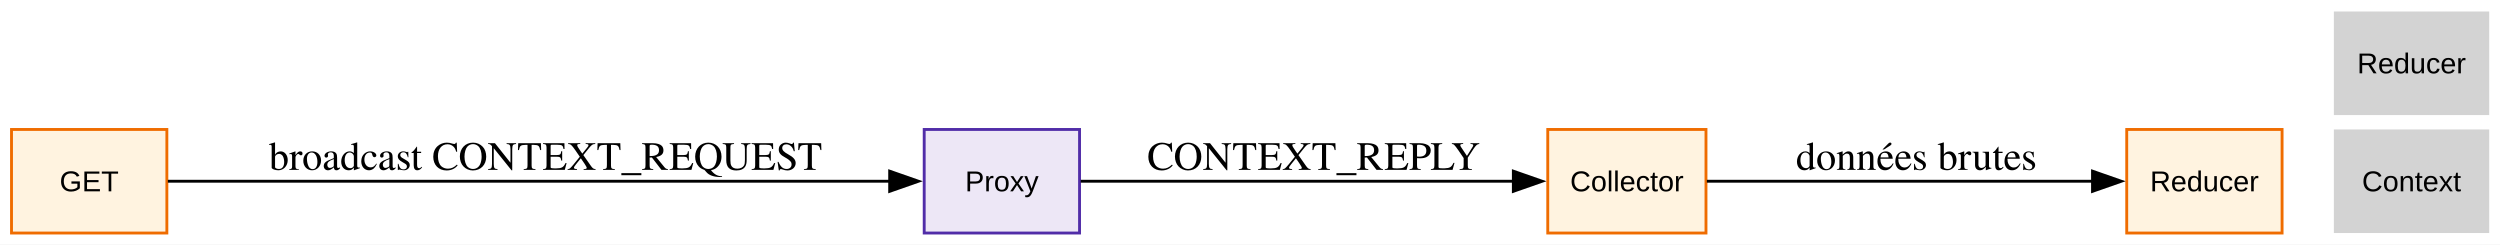
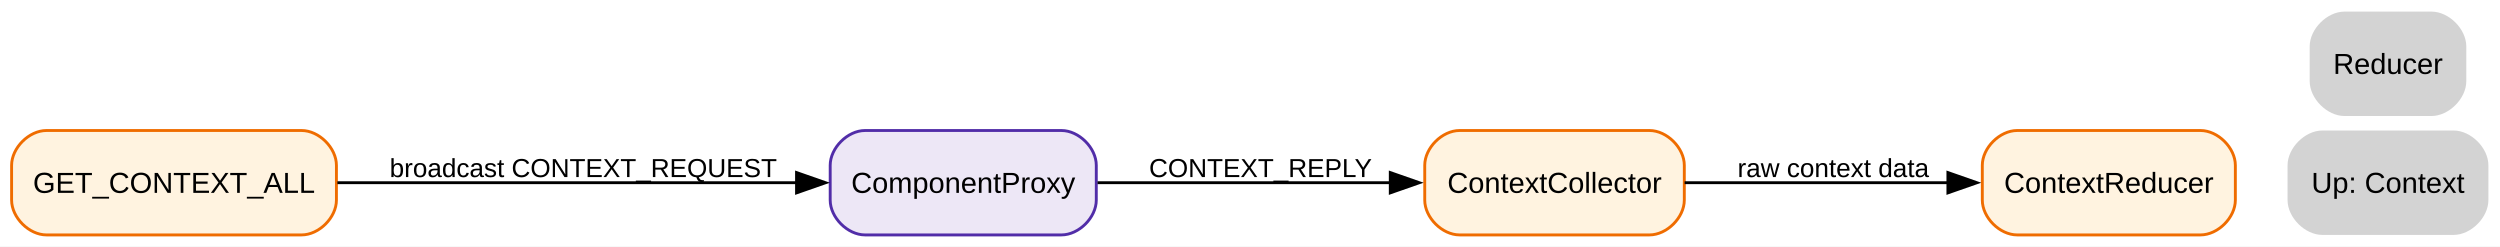
- <svg xmlns="http://www.w3.org/2000/svg" xmlns:xlink="http://www.w3.org/1999/xlink" width="869pt" height="85pt" viewBox="0.00 0.00 869.00 85.00">
+ <svg xmlns="http://www.w3.org/2000/svg" xmlns:xlink="http://www.w3.org/1999/xlink" width="862pt" height="85pt" viewBox="0.00 0.00 862.00 85.00">
  <g id="graph0" class="graph" transform="scale(1 1) rotate(0) translate(4 81)">
-     <polygon fill="white" stroke="none" points="-4,4 -4,-81 865.25,-81 865.25,4 -4,4" />
+     <polygon fill="white" stroke="none" points="-4,4 -4,-81 858,-81 858,4 -4,4" />
    <g id="node1" class="node">
      <g id="a_node1">
-         <a xlink:href="../20_context.svg" xlink:title="GET">
-           <polygon fill="#fff3e0" stroke="#ef6c00" points="54,-36 0,-36 0,0 54,0 54,-36" />
-           <text xml:space="preserve" text-anchor="middle" x="27" y="-14.5" font-family="Arial" font-size="10.00">GET</text>
+         <a xlink:href="20_context.svg" xlink:title="GET_CONTEXT_ALL">
+           <path fill="#fff3e0" stroke="#ef6c00" d="M100,-36C100,-36 12,-36 12,-36 6,-36 0,-30 0,-24 0,-24 0,-12 0,-12 0,-6 6,0 12,0 12,0 100,0 100,0 106,0 112,-6 112,-12 112,-12 112,-24 112,-24 112,-30 106,-36 100,-36" />
+           <text xml:space="preserve" text-anchor="middle" x="56" y="-14.5" font-family="Arial" font-size="10.00">GET_CONTEXT_ALL</text>
        </a>
      </g>
    </g>
    <g id="node2" class="node">
      <g id="a_node2">
-         <a xlink:href="../../scheduler/component_proxy/14_component_proxy.svg" xlink:title="Proxy">
-           <polygon fill="#ede7f6" stroke="#512da8" points="371.25,-36 317.25,-36 317.25,0 371.25,0 371.25,-36" />
-           <text xml:space="preserve" text-anchor="middle" x="344.25" y="-14.5" font-family="Arial" font-size="10.00">Proxy</text>
+         <a xlink:href="../scheduler/component_proxy/14_component_proxy.svg" xlink:title="ComponentProxy">
+           <path fill="#ede7f6" stroke="#512da8" d="M362,-36C362,-36 294.25,-36 294.25,-36 288.25,-36 282.25,-30 282.25,-24 282.25,-24 282.25,-12 282.25,-12 282.25,-6 288.25,0 294.25,0 294.25,0 362,0 362,0 368,0 374,-6 374,-12 374,-12 374,-24 374,-24 374,-30 368,-36 362,-36" />
+           <text xml:space="preserve" text-anchor="middle" x="328.12" y="-14.5" font-family="Arial" font-size="10.00">ComponentProxy</text>
        </a>
      </g>
    </g>
    <g id="edge1" class="edge">
-       <path fill="none" stroke="black" d="M54.34,-18C110.2,-18 240.75,-18 305.48,-18" />
-       <polygon fill="black" stroke="black" points="305.25,-21.5 315.25,-18 305.25,-14.5 305.25,-21.5" />
-       <text xml:space="preserve" text-anchor="middle" x="185.62" y="-21.95" font-family="Times,serif" font-size="14.00">broadcast CONTEXT_REQUEST</text>
+       <path fill="none" stroke="black" d="M112.32,-18C158.56,-18 224.24,-18 270.77,-18" />
+       <polygon fill="black" stroke="black" points="270.65,-21.5 280.65,-18 270.65,-14.5 270.65,-21.5" />
+       <text xml:space="preserve" text-anchor="middle" x="197.12" y="-19.95" font-family="Arial" font-size="9.00">broadcast CONTEXT_REQUEST</text>
    </g>
    <g id="node3" class="node">
      <g id="a_node3">
-         <a xlink:href="../20_context.svg" xlink:title="Collector">
-           <polygon fill="#fff3e0" stroke="#ef6c00" points="589,-36 534,-36 534,0 589,0 589,-36" />
-           <text xml:space="preserve" text-anchor="middle" x="561.5" y="-14.5" font-family="Arial" font-size="10.00">Collector</text>
+         <a xlink:href="20_context.svg" xlink:title="ContextCollector">
+           <path fill="#fff3e0" stroke="#ef6c00" d="M564.75,-36C564.75,-36 499.25,-36 499.25,-36 493.25,-36 487.25,-30 487.25,-24 487.25,-24 487.25,-12 487.25,-12 487.25,-6 493.25,0 499.25,0 499.25,0 564.75,0 564.75,0 570.75,0 576.75,-6 576.75,-12 576.75,-12 576.75,-24 576.75,-24 576.75,-30 570.75,-36 564.75,-36" />
+           <text xml:space="preserve" text-anchor="middle" x="532" y="-14.5" font-family="Arial" font-size="10.00">ContextCollector</text>
        </a>
      </g>
    </g>
    <g id="edge2" class="edge">
-       <path fill="none" stroke="black" d="M371.64,-18C409.3,-18 478.69,-18 522.06,-18" />
-       <polygon fill="black" stroke="black" points="522.04,-21.5 532.04,-18 522.04,-14.5 522.04,-21.5" />
-       <text xml:space="preserve" text-anchor="middle" x="452.62" y="-21.95" font-family="Times,serif" font-size="14.00">CONTEXT_REPLY</text>
+       <path fill="none" stroke="black" d="M374.43,-18C404.35,-18 443.76,-18 475.55,-18" />
+       <polygon fill="black" stroke="black" points="475.37,-21.5 485.37,-18 475.37,-14.5 475.37,-21.5" />
+       <text xml:space="preserve" text-anchor="middle" x="430.62" y="-19.95" font-family="Arial" font-size="9.00">CONTEXT_REPLY</text>
    </g>
    <g id="node4" class="node">
      <g id="a_node4">
-         <a xlink:href="../reducer/22_reducer.svg" xlink:title="Reducer">
-           <polygon fill="#fff3e0" stroke="#ef6c00" points="789.25,-36 735.25,-36 735.25,0 789.25,0 789.25,-36" />
-           <text xml:space="preserve" text-anchor="middle" x="762.25" y="-14.5" font-family="Arial" font-size="10.00">Reducer</text>
+         <a xlink:href="22_reducer.svg" xlink:title="ContextReducer">
+           <path fill="#fff3e0" stroke="#ef6c00" d="M754.75,-36C754.75,-36 691.5,-36 691.5,-36 685.5,-36 679.5,-30 679.5,-24 679.5,-24 679.5,-12 679.5,-12 679.5,-6 685.5,0 691.5,0 691.5,0 754.75,0 754.75,0 760.75,0 766.75,-6 766.75,-12 766.75,-12 766.75,-24 766.75,-24 766.75,-30 760.75,-36 754.75,-36" />
+           <text xml:space="preserve" text-anchor="middle" x="723.12" y="-14.5" font-family="Arial" font-size="10.00">ContextReducer</text>
        </a>
      </g>
    </g>
    <g id="edge3" class="edge">
-       <path fill="none" stroke="black" d="M589.3,-18C623.87,-18 684.2,-18 723.43,-18" />
-       <polygon fill="black" stroke="black" points="723.36,-21.5 733.36,-18 723.36,-14.5 723.36,-21.5" />
-       <text xml:space="preserve" text-anchor="middle" x="662.12" y="-21.95" font-family="Times,serif" font-size="14.00">données brutes</text>
+       <path fill="none" stroke="black" d="M576.86,-18C604.03,-18 639.12,-18 668.01,-18" />
+       <polygon fill="black" stroke="black" points="667.64,-21.5 677.64,-18 667.64,-14.5 667.64,-21.5" />
+       <text xml:space="preserve" text-anchor="middle" x="628.12" y="-19.95" font-family="Arial" font-size="9.00">raw context data</text>
    </g>
    <g id="node5" class="node">
      <g id="a_node5">
-         <a xlink:href="../20_context.svg" xlink:title="Context">
-           <polygon fill="lightgrey" stroke="none" points="861.25,-36 807.25,-36 807.25,0 861.25,0 861.25,-36" />
-           <text xml:space="preserve" text-anchor="middle" x="834.25" y="-14.5" font-family="Arial" font-size="10.00">Context</text>
+         <a xlink:href="20_context.svg" xlink:title="Up: Context">
+           <path fill="lightgrey" stroke="none" d="M842,-36C842,-36 796.75,-36 796.75,-36 790.75,-36 784.75,-30 784.75,-24 784.75,-24 784.75,-12 784.75,-12 784.75,-6 790.75,0 796.75,0 796.75,0 842,0 842,0 848,0 854,-6 854,-12 854,-12 854,-24 854,-24 854,-30 848,-36 842,-36" />
+           <text xml:space="preserve" text-anchor="middle" x="819.38" y="-14.5" font-family="Arial" font-size="10.00">Up: Context</text>
        </a>
      </g>
    </g>
    <g id="node6" class="node">
      <g id="a_node6">
-         <a xlink:href="../reducer/22_reducer.svg" xlink:title="Reducer">
-           <polygon fill="lightgrey" stroke="none" points="861.25,-77 807.25,-77 807.25,-41 861.25,-41 861.25,-77" />
-           <text xml:space="preserve" text-anchor="middle" x="834.25" y="-55.5" font-family="Arial" font-size="10.00">Reducer</text>
+         <a xlink:href="22_reducer.svg" xlink:title="Reducer">
+           <path fill="lightgrey" stroke="none" d="M834.38,-77C834.38,-77 804.38,-77 804.38,-77 798.38,-77 792.38,-71 792.38,-65 792.38,-65 792.38,-53 792.38,-53 792.38,-47 798.38,-41 804.38,-41 804.38,-41 834.38,-41 834.38,-41 840.38,-41 846.38,-47 846.38,-53 846.38,-53 846.38,-65 846.38,-65 846.38,-71 840.38,-77 834.38,-77" />
+           <text xml:space="preserve" text-anchor="middle" x="819.38" y="-55.5" font-family="Arial" font-size="10.00">Reducer</text>
        </a>
      </g>
    </g>
  </g>
</svg>
